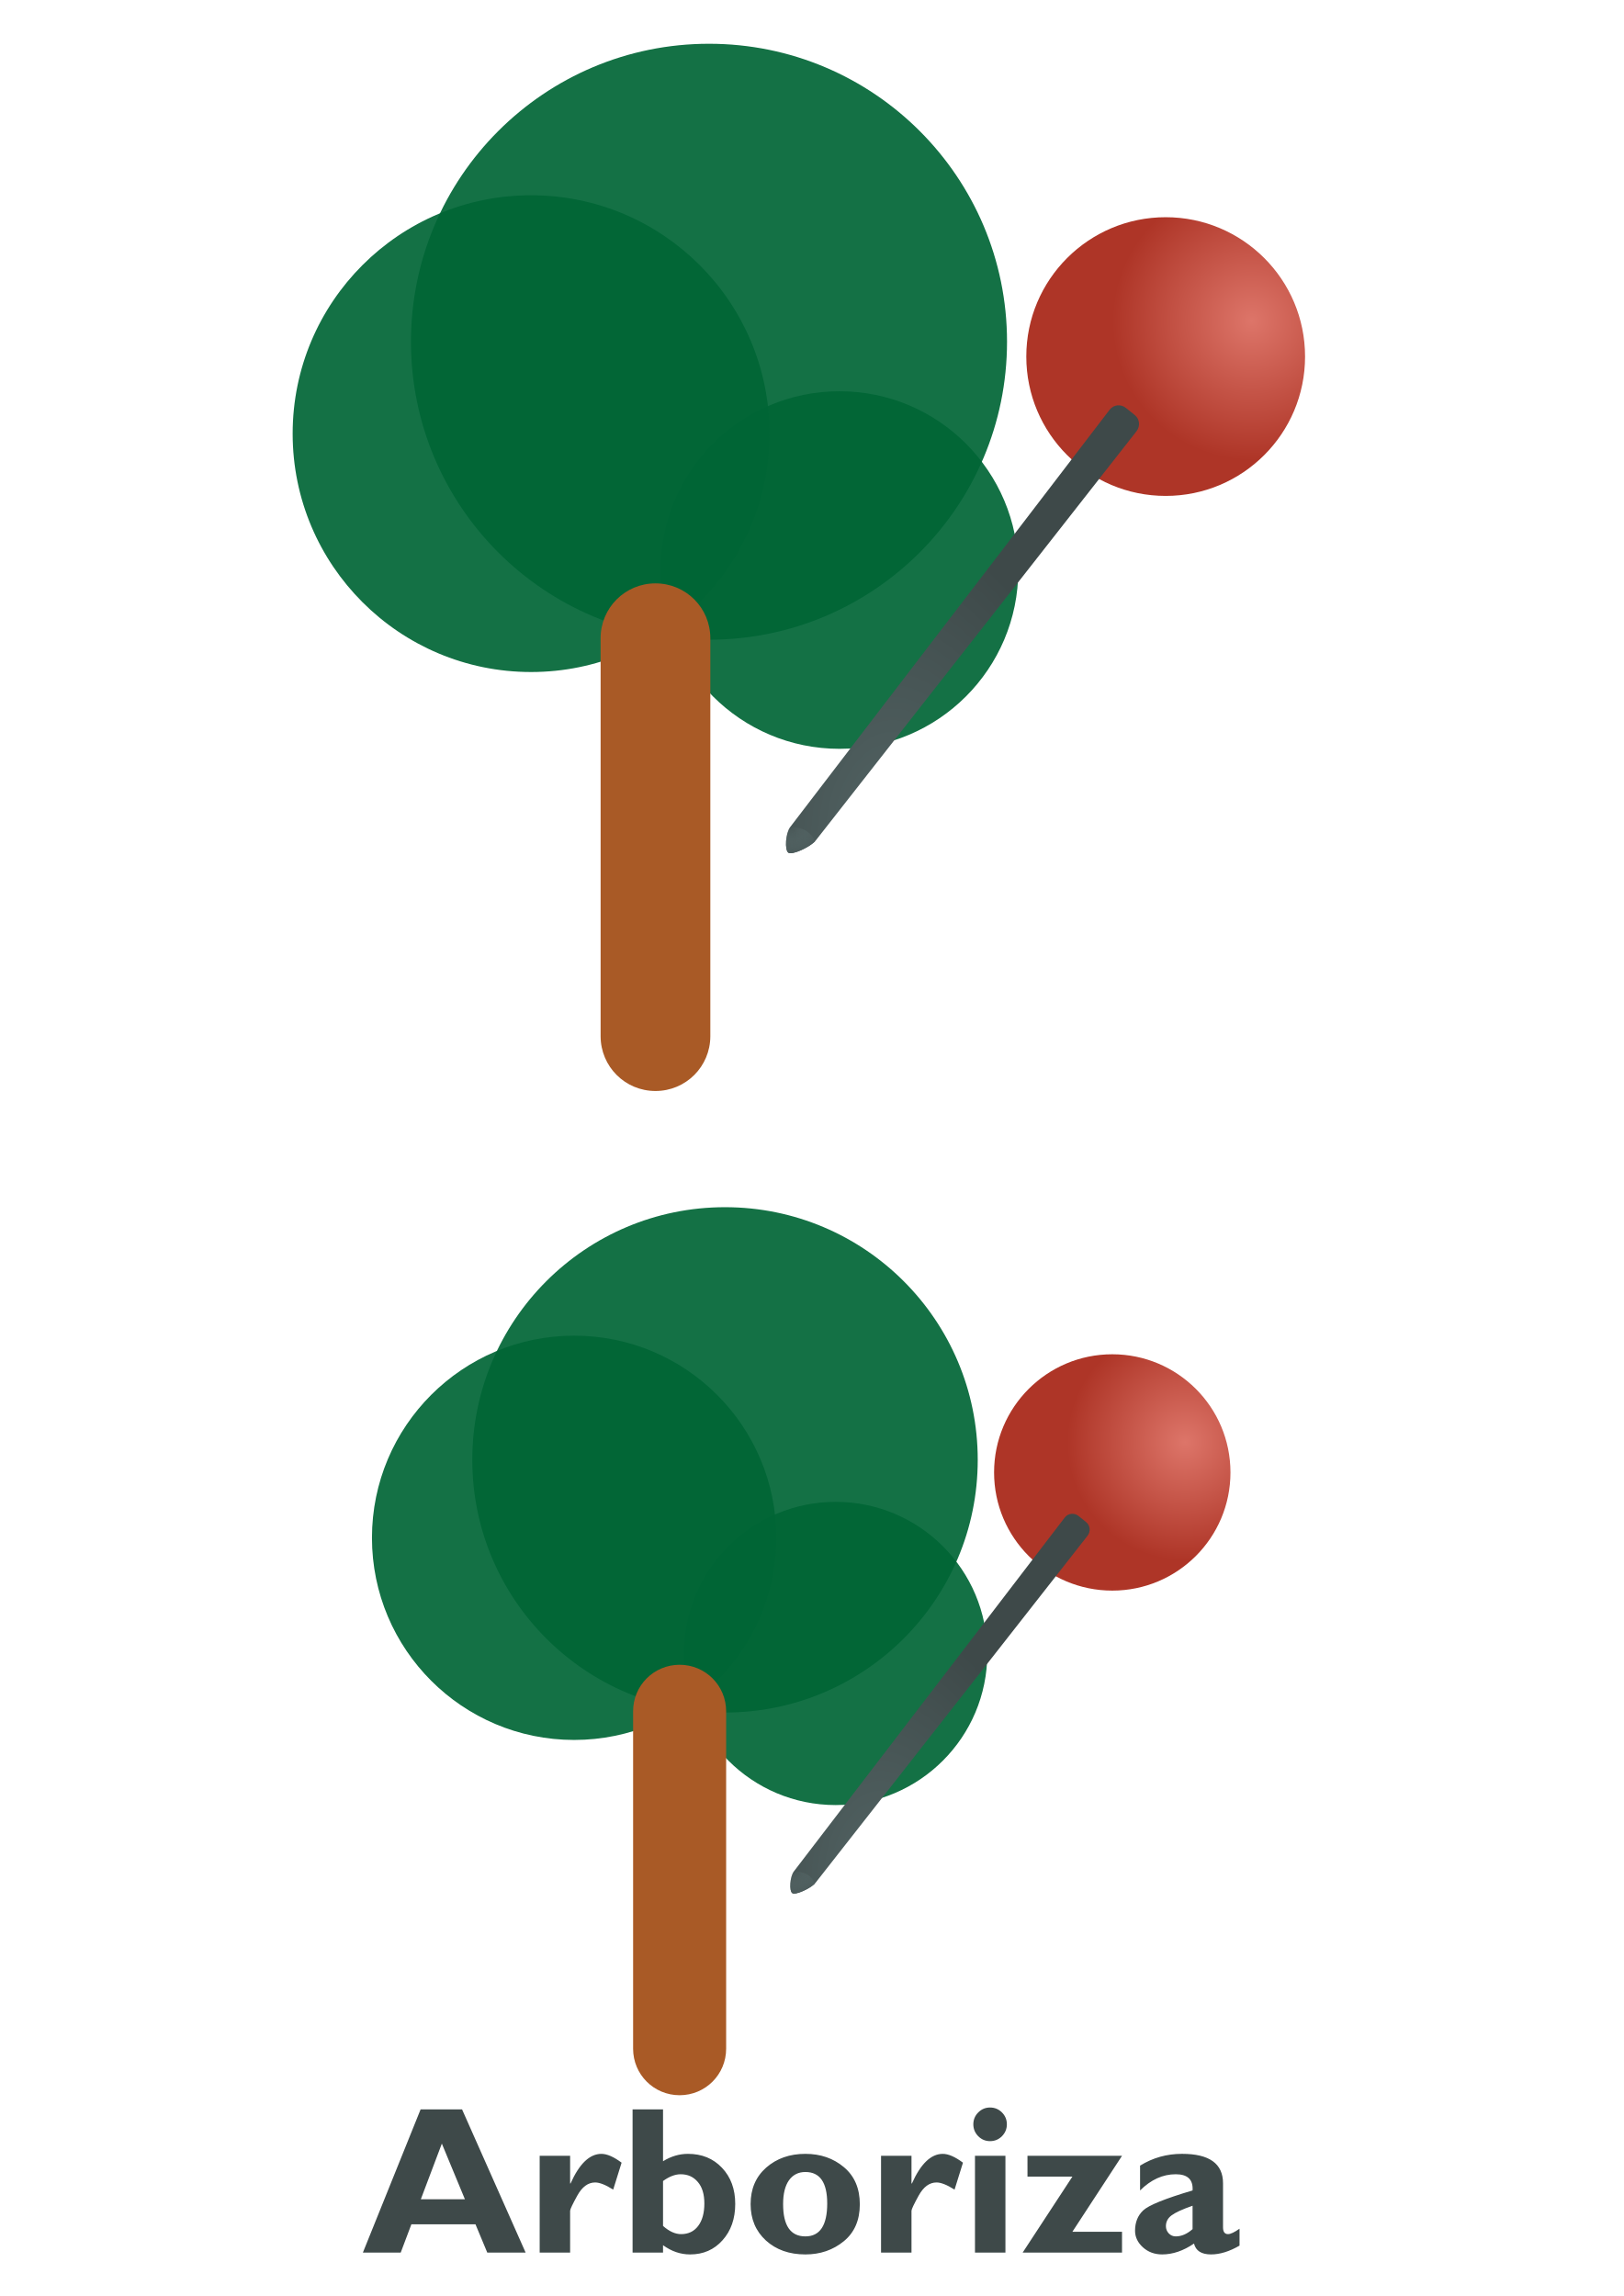
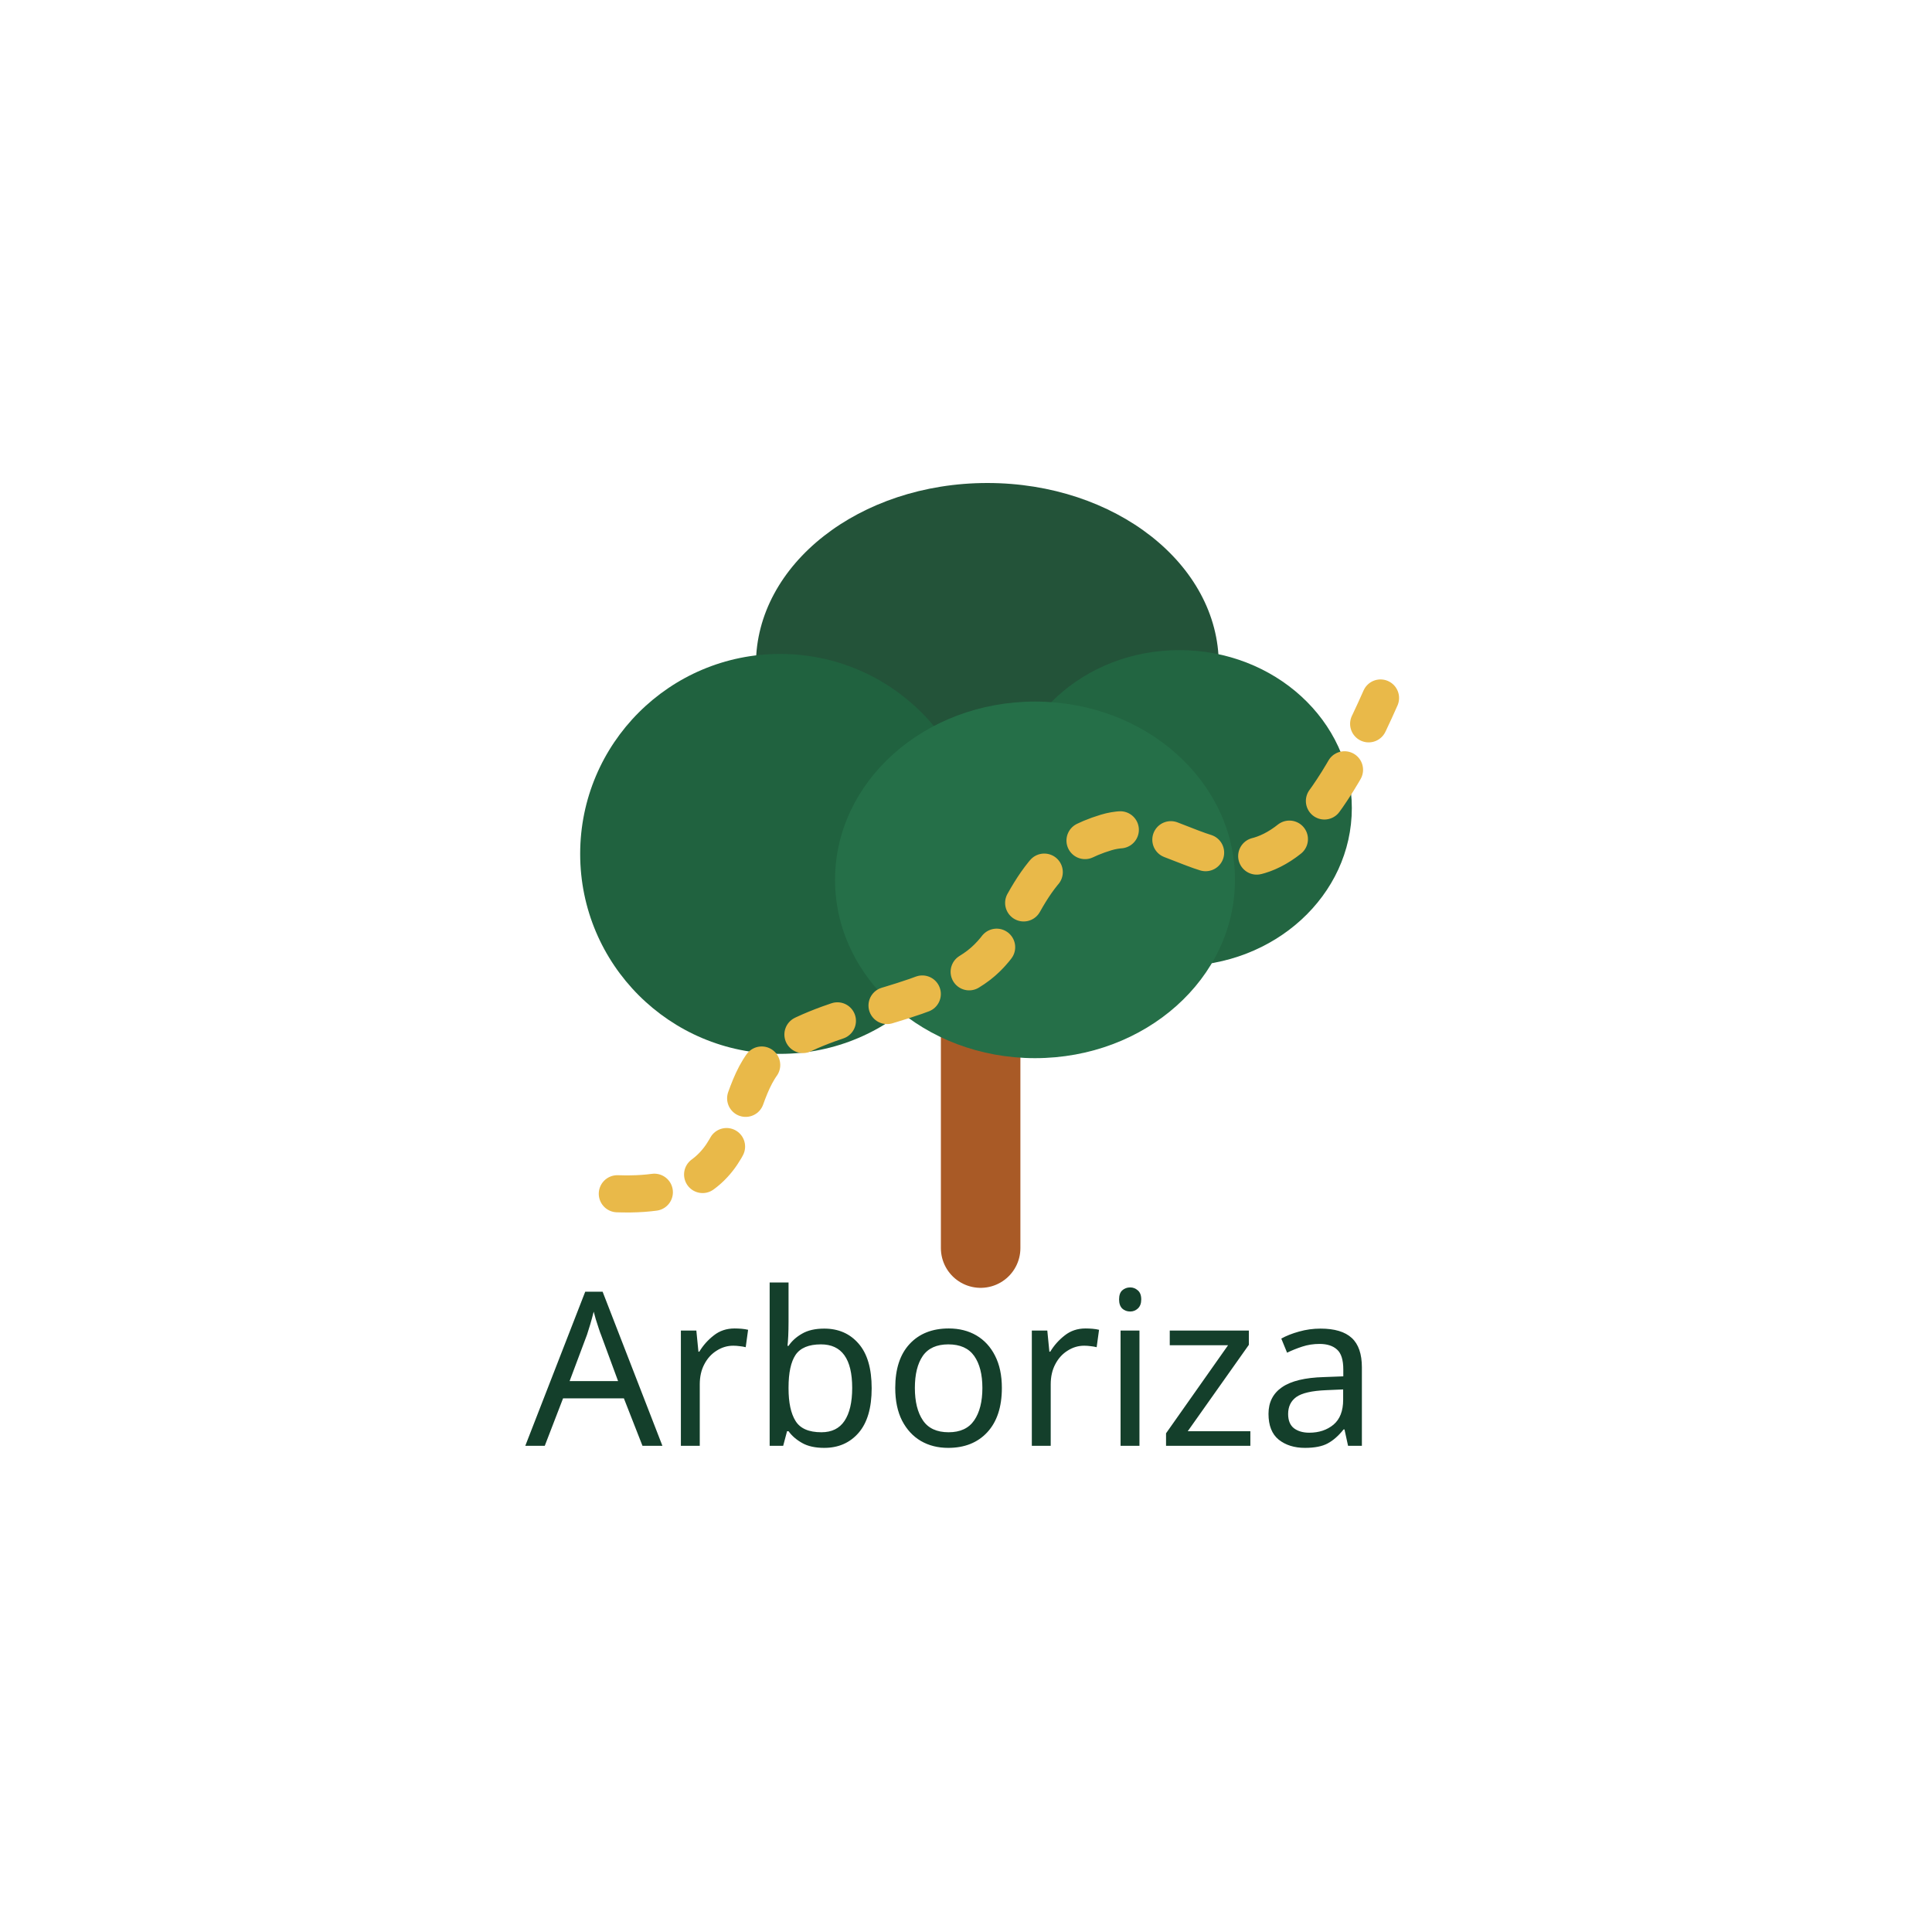
- <svg xmlns="http://www.w3.org/2000/svg" xmlns:xlink="http://www.w3.org/1999/xlink" width="793.701" height="1122.52" viewBox="0 0 210 297" version="1.1" id="svg1">
+ <svg xmlns="http://www.w3.org/2000/svg" xmlns:xlink="http://www.w3.org/1999/xlink" width="1024" height="1024" viewBox="0 0 270.933 270.933" version="1.1" id="svg1">
  <defs id="defs1">
    <linearGradient id="linearGradient39">
      <stop style="stop-color:#dd7569;stop-opacity:1;" offset="0" id="stop38" />
      <stop style="stop-color:#ae3527;stop-opacity:1;" offset="1" id="stop39" />
    </linearGradient>
    <linearGradient id="linearGradient37">
      <stop style="stop-color:#dd7569;stop-opacity:1;" offset="0" id="stop36" />
      <stop style="stop-color:#ae3527;stop-opacity:1;" offset="1" id="stop37" />
    </linearGradient>
    <linearGradient id="linearGradient7">
      <stop style="stop-color:#617575;stop-opacity:0.019;" offset="0" id="stop8" />
      <stop style="stop-color:#4b5a5a;stop-opacity:1;" offset="1" id="stop7" />
    </linearGradient>
    <linearGradient id="linearGradient4">
      <stop style="stop-color:#526363;stop-opacity:1;" offset="0" id="stop6" />
      <stop style="stop-color:#3e4949;stop-opacity:1;" offset="1" id="stop5" />
    </linearGradient>
-     <linearGradient id="linearGradient3">
-       <stop style="stop-color:#dd7569;stop-opacity:1;" offset="0" id="stop4" />
-       <stop style="stop-color:#ae3527;stop-opacity:1;" offset="1" id="stop3" />
-     </linearGradient>
-     <radialGradient xlink:href="#linearGradient3" id="radialGradient4" cx="124.948" cy="56.79" fx="124.948" fy="56.79" r="12.416" gradientUnits="userSpaceOnUse" gradientTransform="translate(-1.717069,4.887042)" />
-     <radialGradient xlink:href="#linearGradient4" id="radialGradient6" cx="92.593" cy="98.711" fx="92.593" fy="98.711" r="16.999" gradientTransform="matrix(0.9982577,0.05900424,-0.09340155,1.580205,7.66401,-54.3686)" gradientUnits="userSpaceOnUse" />
-     <radialGradient xlink:href="#linearGradient7" id="radialGradient8" cx="83.699" cy="102.469" fx="83.699" fy="102.469" r="1.292" gradientTransform="matrix(2.022643,0.5419656,-0.4458696,1.664008,-41.51021,-109.0426)" gradientUnits="userSpaceOnUse" />
    <radialGradient xlink:href="#linearGradient39" id="radialGradient25" gradientUnits="userSpaceOnUse" gradientTransform="translate(-1.717069,4.887042)" cx="124.948" cy="56.79" fx="124.948" fy="56.79" r="12.416" />
    <radialGradient xlink:href="#linearGradient4" id="radialGradient26" gradientUnits="userSpaceOnUse" gradientTransform="matrix(0.9982577,0.05900424,-0.09340155,1.580205,7.66401,-54.3686)" cx="92.593" cy="98.711" fx="92.593" fy="98.711" r="16.999" />
    <radialGradient xlink:href="#linearGradient7" id="radialGradient27" gradientUnits="userSpaceOnUse" gradientTransform="matrix(2.022643,0.5419656,-0.4458696,1.664008,-41.51021,-109.0426)" cx="83.699" cy="102.469" fx="83.699" fy="102.469" r="1.292" />
    <radialGradient xlink:href="#linearGradient37" id="radialGradient34" gradientUnits="userSpaceOnUse" gradientTransform="translate(-1.717069,4.887042)" cx="124.948" cy="56.79" fx="124.948" fy="56.79" r="12.416" />
    <radialGradient xlink:href="#linearGradient4" id="radialGradient35" gradientUnits="userSpaceOnUse" gradientTransform="matrix(0.9982577,0.05900424,-0.09340155,1.580205,7.66401,-54.3686)" cx="92.593" cy="98.711" fx="92.593" fy="98.711" r="16.999" />
    <radialGradient xlink:href="#linearGradient7" id="radialGradient36" gradientUnits="userSpaceOnUse" gradientTransform="matrix(2.022643,0.5419656,-0.4458696,1.664008,-41.51021,-109.0426)" cx="83.699" cy="102.469" fx="83.699" fy="102.469" r="1.292" />
    <radialGradient xlink:href="#linearGradient37" id="radialGradient53" gradientUnits="userSpaceOnUse" gradientTransform="translate(-1.717069,4.887042)" cx="124.948" cy="56.79" fx="124.948" fy="56.79" r="12.416" />
    <radialGradient xlink:href="#linearGradient4" id="radialGradient54" gradientUnits="userSpaceOnUse" gradientTransform="matrix(0.9982577,0.05900424,-0.09340155,1.580205,7.66401,-54.3686)" cx="92.593" cy="98.711" fx="92.593" fy="98.711" r="16.999" />
    <radialGradient xlink:href="#linearGradient7" id="radialGradient55" gradientUnits="userSpaceOnUse" gradientTransform="matrix(2.022643,0.5419656,-0.4458696,1.664008,-41.51021,-109.0426)" cx="83.699" cy="102.469" fx="83.699" fy="102.469" r="1.292" />
    <radialGradient xlink:href="#linearGradient39" id="radialGradient56" gradientUnits="userSpaceOnUse" gradientTransform="translate(-1.717069,4.887042)" cx="124.948" cy="56.79" fx="124.948" fy="56.79" r="12.416" />
    <radialGradient xlink:href="#linearGradient4" id="radialGradient57" gradientUnits="userSpaceOnUse" gradientTransform="matrix(0.9982577,0.05900424,-0.09340155,1.580205,7.66401,-54.3686)" cx="92.593" cy="98.711" fx="92.593" fy="98.711" r="16.999" />
    <radialGradient xlink:href="#linearGradient7" id="radialGradient58" gradientUnits="userSpaceOnUse" gradientTransform="matrix(2.022643,0.5419656,-0.4458696,1.664008,-41.51021,-109.0426)" cx="83.699" cy="102.469" fx="83.699" fy="102.469" r="1.292" />
  </defs>
  <g id="layer1">
-     <g id="g9" transform="matrix(1.231155,0,0,1.231155,212.835,-2.731751)">
-       <g id="g8">
-         <g id="g3" style="fill:#006536;fill-opacity:0.918">
-           <path id="circle1" style="stroke-width:2.114" d="M 101.439,63.532 A 26.549,26.549 0 0 1 74.891,90.08 26.549,26.549 0 0 1 48.342,63.532 26.549,26.549 0 0 1 74.891,36.983 26.549,26.549 0 0 1 101.439,63.532 Z" />
-           <path id="circle2" style="stroke-width:1.268" d="M 102.443,83.872 A 15.929,15.929 0 0 1 86.514,99.801 15.929,15.929 0 0 1 70.585,83.872 15.929,15.929 0 0 1 86.514,67.943 15.929,15.929 0 0 1 102.443,83.872 Z" />
-           <path id="circle3" style="stroke-width:1.691" d="M 80.28,71.721 A 21.239,21.239 0 0 1 59.041,92.959 21.239,21.239 0 0 1 37.802,71.721 21.239,21.239 0 0 1 59.041,50.482 21.239,21.239 0 0 1 80.28,71.721 Z" />
-         </g>
-         <path id="rect3" style="fill:#a95a26;stroke-width:2.146" d="m 70.122,85.061 c 2.707,0 4.887,2.18 4.887,4.887 v 35.453 c 0,2.707 -2.18,4.887 -4.887,4.887 -2.707,0 -4.887,-2.18 -4.887,-4.887 V 89.948 c 0,-2.707 2.18,-4.887 4.887,-4.887 z" />
-         <path id="path3" style="fill:url(#radialGradient4);stroke-width:1.546" d="M 127.988,64.852 A 12.416,12.416 0 0 1 115.572,77.268 12.416,12.416 0 0 1 103.156,64.852 12.416,12.416 0 0 1 115.572,52.437 12.416,12.416 0 0 1 127.988,64.852 Z" />
-         <path id="rect4" style="fill:url(#radialGradient6);fill-opacity:1;stroke-width:0.855" d="m 81.957,109.055 c -0.342,-0.245 -0.249,-1.757 0.167,-2.287 0.416,-0.53 28.461,-37.186 28.461,-37.186 0.346,-0.45 0.998,-0.512 1.44,-0.157 l 0.794,0.638 c 0.442,0.355 0.503,0.99 0.157,1.44 0,0 -28.125,35.876 -28.566,36.451 -0.441,0.575 -2.111,1.346 -2.453,1.101 z" />
-         <path id="path6" style="fill:url(#radialGradient8);stroke-width:1.546" d="m 82.098,106.803 c -0.394,0.558 -0.476,2.012 -0.141,2.252 0.324,0.232 1.844,-0.449 2.376,-1.011 -0.413,-0.907 -1.142,-1.294 -2.234,-1.241 z" />
-       </g>
-       <path d="m 47.265,131.772 6.679,15.049 h -4.029 l -1.239,-2.973 h -6.733 l -1.12,2.973 h -3.975 l 6.065,-15.049 z m 0.302,9.447 -2.424,-5.849 -2.208,5.849 z m 11.052,-4.567 v 2.909 h 0.043 q 1.39,-3.113 3.242,-3.113 0.883,0 2.122,0.926 l -0.883,2.833 q -1.185,-0.754 -1.896,-0.754 -1.11,0 -1.874,1.379 -0.754,1.368 -0.754,1.594 v 4.395 H 55.42 v -10.169 z m 9.76,-4.88 v 5.451 q 1.26,-0.776 2.618,-0.776 2.198,0 3.576,1.465 1.39,1.465 1.39,3.792 0,2.338 -1.336,3.824 -1.325,1.487 -3.404,1.487 -1.508,0 -2.844,-0.97 v 0.776 h -3.199 v -15.049 z m 0,7.53 v 4.718 q 0.97,0.862 1.896,0.862 1.142,0 1.788,-0.851 0.657,-0.862 0.657,-2.37 0,-1.465 -0.689,-2.262 -0.679,-0.808 -1.799,-0.808 -0.873,0 -1.853,0.711 z m 14.952,-2.855 q 2.391,0 4.05,1.4 1.67,1.4 1.67,3.9 0,2.51 -1.691,3.889 -1.691,1.379 -4.029,1.379 -2.532,0 -4.147,-1.465 -1.605,-1.476 -1.605,-3.824 0,-2.391 1.637,-3.835 1.648,-1.444 4.115,-1.444 z m 0,8.672 q 2.295,0 2.295,-3.458 0,-3.307 -2.295,-3.307 -1.099,0 -1.724,0.873 -0.614,0.873 -0.614,2.499 0,3.393 2.338,3.393 z m 11.149,-8.467 v 2.909 h 0.043 q 1.39,-3.113 3.242,-3.113 0.883,0 2.122,0.926 l -0.883,2.833 q -1.185,-0.754 -1.896,-0.754 -1.11,0 -1.874,1.379 -0.754,1.368 -0.754,1.594 v 4.395 H 91.281 v -10.169 z m 6.496,-3.307 q 0,-0.733 0.517,-1.25 0.517,-0.517 1.239,-0.517 0.733,0 1.25,0.517 0.517,0.517 0.517,1.25 0,0.722 -0.517,1.25 -0.517,0.517 -1.25,0.517 -0.722,0 -1.239,-0.517 -0.517,-0.528 -0.517,-1.25 z m 3.372,3.307 v 10.169 h -3.199 v -10.169 z m 2.316,0 h 9.932 l -5.214,7.982 h 5.214 v 2.187 h -10.438 l 5.225,-7.982 h -4.718 z m 22.277,7.659 v 1.777 q -1.594,0.926 -2.995,0.926 -1.508,0 -1.788,-1.142 -1.67,1.142 -3.35,1.142 -1.185,0 -2.014,-0.743 -0.829,-0.754 -0.829,-1.745 0,-1.325 0.851,-2.133 0.862,-0.819 5.192,-2.101 0.108,-1.702 -1.767,-1.702 -2.036,0 -3.749,1.702 v -2.607 q 2.004,-1.239 4.406,-1.239 4.309,0 4.309,3.092 v 4.632 q 0,0.711 0.528,0.711 0.399,0 1.207,-0.571 z m -4.934,0.043 v -2.456 q -1.605,0.56 -2.208,1.013 -0.592,0.442 -0.592,1.131 0,0.442 0.302,0.765 0.302,0.312 0.733,0.312 0.905,0 1.767,-0.765 z" id="text8" style="font-weight:bold;font-size:22.062px;font-family:'Gill Sans MT';-inkscape-font-specification:'Gill Sans MT, Bold';fill:#3e4949;stroke-width:2.417" aria-label="Arboriza  " />
+     <rect width="541.787" height="322.807" fill="#f7f9f3" id="rect1" x="320.138" y="143.345" style="display:inline;stroke-width:0.45" />
+     <g id="g3" style="fill:#006536;fill-opacity:0.918" transform="matrix(1.231155,0,0,1.231155,298.6625,-103.8174)">
+       <path id="circle1" style="stroke-width:2.114" d="M 101.439,63.532 A 26.549,26.549 0 0 1 74.891,90.08 26.549,26.549 0 0 1 48.342,63.532 26.549,26.549 0 0 1 74.891,36.983 26.549,26.549 0 0 1 101.439,63.532 Z" />
+       <path id="circle2" style="stroke-width:1.268" d="M 102.443,83.872 A 15.929,15.929 0 0 1 86.514,99.801 15.929,15.929 0 0 1 70.585,83.872 15.929,15.929 0 0 1 86.514,67.943 15.929,15.929 0 0 1 102.443,83.872 Z" />
+       <path id="circle3" style="stroke-width:1.691" d="M 80.28,71.721 A 21.239,21.239 0 0 1 59.041,92.959 21.239,21.239 0 0 1 37.802,71.721 21.239,21.239 0 0 1 59.041,50.482 21.239,21.239 0 0 1 80.28,71.721 Z" />
    </g>
-     <rect style="fill:none;fill-opacity:1;stroke:#4d525c;stroke-width:1.836;stroke-opacity:1" id="rect8" width="160.724" height="160.724" x="234.529" y="30.172" ry="19.206" />
-     <g id="g25" transform="matrix(1.231155,0,0,1.231155,1.567601,110.6246)">
+     <path id="rect3" style="fill:#a95a26;stroke-width:2.642" d="m 384.994,0.906 c 3.333,0 6.017,2.683 6.017,6.017 v 43.648 c 0,3.333 -2.683,6.017 -6.017,6.017 -3.333,0 -6.017,-2.683 -6.017,-6.017 V 6.923 c 0,-3.333 2.683,-6.017 6.017,-6.017 z" />
+     <path d="m 341.536,79.522 8.223,18.528 h -4.96 l -1.525,-3.66 h -8.289 l -1.379,3.66 h -4.894 l 7.467,-18.528 z m 0.371,11.631 -2.984,-7.202 -2.719,7.202 z m 13.607,-5.623 v 3.581 h 0.053 q 1.711,-3.833 3.992,-3.833 1.088,0 2.613,1.141 l -1.088,3.488 q -1.459,-0.928 -2.334,-0.928 -1.366,0 -2.308,1.698 -0.928,1.684 -0.928,1.963 v 5.411 h -3.939 v -12.52 z m 12.016,-6.008 v 6.711 q 1.552,-0.955 3.223,-0.955 2.706,0 4.403,1.804 1.711,1.804 1.711,4.668 0,2.878 -1.645,4.708 -1.631,1.83 -4.191,1.83 -1.857,0 -3.501,-1.194 v 0.955 h -3.939 V 79.522 Z m 0,9.271 v 5.809 q 1.194,1.061 2.334,1.061 1.406,0 2.202,-1.048 0.809,-1.061 0.809,-2.918 0,-1.804 -0.849,-2.785 -0.836,-0.995 -2.215,-0.995 -1.074,0 -2.281,0.875 z m 18.408,-3.515 q 2.944,0 4.987,1.724 2.056,1.724 2.056,4.801 0,3.09 -2.082,4.788 -2.082,1.698 -4.96,1.698 -3.117,0 -5.106,-1.804 -1.976,-1.817 -1.976,-4.708 0,-2.944 2.016,-4.721 2.029,-1.777 5.066,-1.777 z m 0,10.676 q 2.825,0 2.825,-4.257 0,-4.072 -2.825,-4.072 -1.353,0 -2.122,1.074 -0.756,1.074 -0.756,3.077 0,4.178 2.878,4.178 z m 13.727,-10.424 v 3.581 h 0.053 q 1.711,-3.833 3.992,-3.833 1.088,0 2.613,1.141 l -1.088,3.488 q -1.459,-0.928 -2.334,-0.928 -1.366,0 -2.308,1.698 -0.928,1.684 -0.928,1.963 v 5.411 h -3.939 v -12.52 z m 7.997,-4.072 q 0,-0.902 0.637,-1.538 0.637,-0.637 1.525,-0.637 0.902,0 1.538,0.637 0.637,0.637 0.637,1.538 0,0.889 -0.637,1.538 -0.637,0.637 -1.538,0.637 -0.889,0 -1.525,-0.637 -0.637,-0.65 -0.637,-1.538 z m 4.151,4.072 v 12.52 h -3.939 v -12.52 z m 2.851,0 h 12.228 l -6.419,9.828 h 6.419 v 2.692 h -12.851 l 6.432,-9.828 h -5.809 z m 27.427,9.43 v 2.188 q -1.963,1.141 -3.687,1.141 -1.857,0 -2.202,-1.406 -2.056,1.406 -4.125,1.406 -1.459,0 -2.48,-0.915 -1.021,-0.928 -1.021,-2.149 0,-1.631 1.048,-2.626 1.061,-1.008 6.393,-2.586 0.133,-2.095 -2.175,-2.095 -2.507,0 -4.615,2.095 v -3.21 q 2.467,-1.525 5.424,-1.525 5.305,0 5.305,3.806 v 5.703 q 0,0.875 0.65,0.875 0.491,0 1.485,-0.703 z m -6.074,0.053 v -3.024 q -1.976,0.69 -2.719,1.247 -0.729,0.544 -0.729,1.393 0,0.544 0.371,0.942 0.371,0.385 0.902,0.385 1.114,0 2.175,-0.942 z" id="text8" style="font-weight:bold;font-size:22.062px;font-family:'Gill Sans MT';-inkscape-font-specification:'Gill Sans MT, Bold';fill:#3e4949;stroke-width:2.976" aria-label="Arboriza  " />
+     <g id="g25" transform="matrix(1.231155,0,0,1.231155,-199.1974,425.5086)">
      <g id="g24">
        <g id="g20" style="fill:#006536;fill-opacity:0.918">
          <path id="path18" style="stroke-width:2.114" d="M 101.439,63.532 A 26.549,26.549 0 0 1 74.891,90.08 26.549,26.549 0 0 1 48.342,63.532 26.549,26.549 0 0 1 74.891,36.983 26.549,26.549 0 0 1 101.439,63.532 Z" />
          <path id="path19" style="stroke-width:1.268" d="M 102.443,83.872 A 15.929,15.929 0 0 1 86.514,99.801 15.929,15.929 0 0 1 70.585,83.872 15.929,15.929 0 0 1 86.514,67.943 15.929,15.929 0 0 1 102.443,83.872 Z" />
          <path id="path20" style="stroke-width:1.691" d="M 80.28,71.721 A 21.239,21.239 0 0 1 59.041,92.959 21.239,21.239 0 0 1 37.802,71.721 21.239,21.239 0 0 1 59.041,50.482 21.239,21.239 0 0 1 80.28,71.721 Z" />
        </g>
        <path id="path21" style="fill:#a95a26;stroke-width:2.146" d="m 70.122,85.061 c 2.707,0 4.887,2.18 4.887,4.887 v 35.453 c 0,2.707 -2.18,4.887 -4.887,4.887 -2.707,0 -4.887,-2.18 -4.887,-4.887 V 89.948 c 0,-2.707 2.18,-4.887 4.887,-4.887 z" />
        <path id="path22" style="fill:url(#radialGradient25);stroke-width:1.546" d="M 127.988,64.852 A 12.416,12.416 0 0 1 115.572,77.268 12.416,12.416 0 0 1 103.156,64.852 12.416,12.416 0 0 1 115.572,52.437 12.416,12.416 0 0 1 127.988,64.852 Z" />
        <path id="path23" style="fill:url(#radialGradient26);fill-opacity:1;stroke-width:0.855" d="m 81.957,109.055 c -0.342,-0.245 -0.249,-1.757 0.167,-2.287 0.416,-0.53 28.461,-37.186 28.461,-37.186 0.346,-0.45 0.998,-0.512 1.44,-0.157 l 0.794,0.638 c 0.442,0.355 0.503,0.99 0.157,1.44 0,0 -28.125,35.876 -28.566,36.451 -0.441,0.575 -2.111,1.346 -2.453,1.101 z" />
        <path id="path24" style="fill:url(#radialGradient27);stroke-width:1.546" d="m 82.098,106.803 c -0.394,0.558 -0.476,2.012 -0.141,2.252 0.324,0.232 1.844,-0.449 2.376,-1.011 -0.413,-0.907 -1.142,-1.294 -2.234,-1.241 z" />
      </g>
      <path d="m 47.265,131.772 6.679,15.049 h -4.029 l -1.239,-2.973 h -6.733 l -1.12,2.973 h -3.975 l 6.065,-15.049 z m 0.302,9.447 -2.424,-5.849 -2.208,5.849 z m 11.052,-4.567 v 2.909 h 0.043 q 1.39,-3.113 3.242,-3.113 0.883,0 2.122,0.926 l -0.883,2.833 q -1.185,-0.754 -1.896,-0.754 -1.11,0 -1.874,1.379 -0.754,1.368 -0.754,1.594 v 4.395 H 55.42 v -10.169 z m 9.76,-4.88 v 5.451 q 1.26,-0.776 2.618,-0.776 2.198,0 3.576,1.465 1.39,1.465 1.39,3.792 0,2.338 -1.336,3.824 -1.325,1.487 -3.404,1.487 -1.508,0 -2.844,-0.97 v 0.776 h -3.199 v -15.049 z m 0,7.53 v 4.718 q 0.97,0.862 1.896,0.862 1.142,0 1.788,-0.851 0.657,-0.862 0.657,-2.37 0,-1.465 -0.689,-2.262 -0.679,-0.808 -1.799,-0.808 -0.873,0 -1.853,0.711 z m 14.952,-2.855 q 2.391,0 4.05,1.4 1.67,1.4 1.67,3.9 0,2.51 -1.691,3.889 -1.691,1.379 -4.029,1.379 -2.532,0 -4.147,-1.465 -1.605,-1.476 -1.605,-3.824 0,-2.391 1.637,-3.835 1.648,-1.444 4.115,-1.444 z m 0,8.672 q 2.295,0 2.295,-3.458 0,-3.307 -2.295,-3.307 -1.099,0 -1.724,0.873 -0.614,0.873 -0.614,2.499 0,3.393 2.338,3.393 z m 11.149,-8.467 v 2.909 h 0.043 q 1.39,-3.113 3.242,-3.113 0.883,0 2.122,0.926 l -0.883,2.833 q -1.185,-0.754 -1.896,-0.754 -1.11,0 -1.874,1.379 -0.754,1.368 -0.754,1.594 v 4.395 H 91.281 v -10.169 z m 6.496,-3.307 q 0,-0.733 0.517,-1.25 0.517,-0.517 1.239,-0.517 0.733,0 1.25,0.517 0.517,0.517 0.517,1.25 0,0.722 -0.517,1.25 -0.517,0.517 -1.25,0.517 -0.722,0 -1.239,-0.517 -0.517,-0.528 -0.517,-1.25 z m 3.372,3.307 v 10.169 h -3.199 v -10.169 z m 2.316,0 h 9.932 l -5.214,7.982 h 5.214 v 2.187 h -10.438 l 5.225,-7.982 h -4.718 z m 22.277,7.659 v 1.777 q -1.594,0.926 -2.995,0.926 -1.508,0 -1.788,-1.142 -1.67,1.142 -3.35,1.142 -1.185,0 -2.014,-0.743 -0.829,-0.754 -0.829,-1.745 0,-1.325 0.851,-2.133 0.862,-0.819 5.192,-2.101 0.108,-1.702 -1.767,-1.702 -2.036,0 -3.749,1.702 v -2.607 q 2.004,-1.239 4.406,-1.239 4.309,0 4.309,3.092 v 4.632 q 0,0.711 0.528,0.711 0.399,0 1.207,-0.571 z m -4.934,0.043 v -2.456 q -1.605,0.56 -2.208,1.013 -0.592,0.442 -0.592,1.131 0,0.442 0.302,0.765 0.302,0.312 0.733,0.312 0.905,0 1.767,-0.765 z" id="path25" style="font-weight:bold;font-size:22.062px;font-family:'Gill Sans MT';-inkscape-font-specification:'Gill Sans MT, Bold';fill:#3e4949;stroke-width:2.417" aria-label="Arboriza  " />
    </g>
-     <g id="g33" transform="matrix(1.451868,0,0,1.451868,-17.03319,-48.03403)">
+     <g id="g33" transform="matrix(1.451868,0,0,1.451868,-217.7981,266.85)">
      <g id="g29" style="fill:#006536;fill-opacity:0.918">
        <path id="path27" style="stroke-width:2.114" d="M 101.439,63.532 A 26.549,26.549 0 0 1 74.891,90.08 26.549,26.549 0 0 1 48.342,63.532 26.549,26.549 0 0 1 74.891,36.983 26.549,26.549 0 0 1 101.439,63.532 Z" />
        <path id="path28" style="stroke-width:1.268" d="M 102.443,83.872 A 15.929,15.929 0 0 1 86.514,99.801 15.929,15.929 0 0 1 70.585,83.872 15.929,15.929 0 0 1 86.514,67.943 15.929,15.929 0 0 1 102.443,83.872 Z" />
        <path id="path29" style="stroke-width:1.691" d="M 80.28,71.721 A 21.239,21.239 0 0 1 59.041,92.959 21.239,21.239 0 0 1 37.802,71.721 21.239,21.239 0 0 1 59.041,50.482 21.239,21.239 0 0 1 80.28,71.721 Z" />
      </g>
      <path id="path30" style="fill:#a95a26;stroke-width:2.146" d="m 70.122,85.061 c 2.707,0 4.887,2.18 4.887,4.887 v 35.453 c 0,2.707 -2.18,4.887 -4.887,4.887 -2.707,0 -4.887,-2.18 -4.887,-4.887 V 89.948 c 0,-2.707 2.18,-4.887 4.887,-4.887 z" />
      <path id="path31" style="fill:url(#radialGradient34);stroke-width:1.546" d="M 127.988,64.852 A 12.416,12.416 0 0 1 115.572,77.268 12.416,12.416 0 0 1 103.156,64.852 12.416,12.416 0 0 1 115.572,52.437 12.416,12.416 0 0 1 127.988,64.852 Z" />
      <path id="path32" style="fill:url(#radialGradient35);fill-opacity:1;stroke-width:0.855" d="m 81.957,109.055 c -0.342,-0.245 -0.249,-1.757 0.167,-2.287 0.416,-0.53 28.461,-37.186 28.461,-37.186 0.346,-0.45 0.998,-0.512 1.44,-0.157 l 0.794,0.638 c 0.442,0.355 0.503,0.99 0.157,1.44 0,0 -28.125,35.876 -28.566,36.451 -0.441,0.575 -2.111,1.346 -2.453,1.101 z" />
      <path id="path33" style="fill:url(#radialGradient36);stroke-width:1.546" d="m 82.098,106.803 c -0.394,0.558 -0.476,2.012 -0.141,2.252 0.324,0.232 1.844,-0.449 2.376,-1.011 -0.413,-0.907 -1.142,-1.294 -2.234,-1.241 z" />
    </g>
    <path d="m 43.886,-49.707 8.223,18.528 h -4.96 l -1.525,-3.66 h -8.289 l -1.379,3.66 h -4.894 l 7.467,-18.528 z m 0.371,11.631 -2.984,-7.202 -2.719,7.202 z m 13.607,-5.623 v 3.581 h 0.053 q 1.711,-3.833 3.992,-3.833 1.088,0 2.613,1.141 l -1.088,3.488 q -1.459,-0.928 -2.334,-0.928 -1.366,0 -2.308,1.698 -0.928,1.684 -0.928,1.963 v 5.411 h -3.939 v -12.52 z m 12.016,-6.008 v 6.711 q 1.552,-0.955 3.223,-0.955 2.706,0 4.403,1.804 1.711,1.804 1.711,4.668 0,2.878 -1.645,4.708 -1.631,1.83 -4.191,1.83 -1.857,0 -3.501,-1.194 v 0.955 h -3.939 v -18.528 z m 0,9.271 v 5.809 q 1.194,1.061 2.334,1.061 1.406,0 2.202,-1.048 0.809,-1.061 0.809,-2.918 0,-1.804 -0.849,-2.785 -0.836,-0.995 -2.215,-0.995 -1.074,0 -2.281,0.875 z m 18.408,-3.515 q 2.944,0 4.987,1.724 2.056,1.724 2.056,4.801 0,3.09 -2.082,4.788 -2.082,1.698 -4.96,1.698 -3.117,0 -5.106,-1.804 -1.976,-1.817 -1.976,-4.708 0,-2.944 2.016,-4.721 2.029,-1.777 5.066,-1.777 z m 0,10.676 q 2.825,0 2.825,-4.257 0,-4.072 -2.825,-4.072 -1.353,0 -2.122,1.074 -0.756,1.074 -0.756,3.077 0,4.178 2.878,4.178 z m 13.727,-10.424 v 3.581 h 0.053 q 1.711,-3.833 3.992,-3.833 1.088,0 2.613,1.141 l -1.088,3.488 q -1.459,-0.928 -2.334,-0.928 -1.366,0 -2.308,1.698 -0.928,1.684 -0.928,1.963 v 5.411 h -3.939 v -12.52 z m 7.997,-4.072 q 0,-0.902 0.637,-1.538 0.637,-0.637 1.525,-0.637 0.902,0 1.538,0.637 0.637,0.637 0.637,1.538 0,0.889 -0.637,1.538 -0.637,0.637 -1.538,0.637 -0.889,0 -1.525,-0.637 -0.637,-0.65 -0.637,-1.538 z m 4.151,4.072 v 12.52 h -3.939 v -12.52 z m 2.851,0 h 12.228 l -6.419,9.828 h 6.419 v 2.692 h -12.851 l 6.432,-9.828 h -5.809 z m 27.427,9.43 v 2.188 q -1.963,1.141 -3.687,1.141 -1.857,0 -2.202,-1.406 -2.056,1.406 -4.125,1.406 -1.459,0 -2.48,-0.915 -1.021,-0.928 -1.021,-2.149 0,-1.631 1.048,-2.626 1.061,-1.008 6.393,-2.586 0.133,-2.095 -2.175,-2.095 -2.507,0 -4.615,2.095 v -3.21 q 2.467,-1.525 5.424,-1.525 5.305,0 5.305,3.806 v 5.703 q 0,0.875 0.65,0.875 0.491,0 1.485,-0.703 z m -6.074,0.053 v -3.024 q -1.976,0.69 -2.719,1.247 -0.729,0.544 -0.729,1.393 0,0.544 0.371,0.942 0.371,0.385 0.902,0.385 1.114,0 2.175,-0.942 z" id="path34" style="font-weight:bold;font-size:22.062px;font-family:'Gill Sans MT';-inkscape-font-specification:'Gill Sans MT, Bold';fill:#3e4949;stroke-width:2.976" aria-label="Arboriza  " />
    <rect style="fill:#637785;fill-opacity:0.413;stroke:#283247;stroke-width:1.835;stroke-opacity:1" id="rect58" width="133.632" height="133.632" x="-201.965" y="15.835" ry="14.051" />
    <g id="g53" transform="matrix(1.451868,0,0,1.451868,-255.5014,-38.77689)">
      <g id="g49" style="fill:#006536;fill-opacity:0.918">
        <path id="path47" style="stroke-width:2.114" d="M 101.439,63.532 A 26.549,26.549 0 0 1 74.891,90.08 26.549,26.549 0 0 1 48.342,63.532 26.549,26.549 0 0 1 74.891,36.983 26.549,26.549 0 0 1 101.439,63.532 Z" />
        <path id="path48" style="stroke-width:1.268" d="M 102.443,83.872 A 15.929,15.929 0 0 1 86.514,99.801 15.929,15.929 0 0 1 70.585,83.872 15.929,15.929 0 0 1 86.514,67.943 15.929,15.929 0 0 1 102.443,83.872 Z" />
        <path id="path49" style="stroke-width:1.691" d="M 80.28,71.721 A 21.239,21.239 0 0 1 59.041,92.959 21.239,21.239 0 0 1 37.802,71.721 21.239,21.239 0 0 1 59.041,50.482 21.239,21.239 0 0 1 80.28,71.721 Z" />
      </g>
      <path id="path50" style="fill:#a95a26;stroke-width:2.146" d="m 70.122,85.061 c 2.707,0 4.887,2.18 4.887,4.887 v 35.453 c 0,2.707 -2.18,4.887 -4.887,4.887 -2.707,0 -4.887,-2.18 -4.887,-4.887 V 89.948 c 0,-2.707 2.18,-4.887 4.887,-4.887 z" />
      <path id="path51" style="fill:url(#radialGradient53);stroke-width:1.546" d="M 127.988,64.852 A 12.416,12.416 0 0 1 115.572,77.268 12.416,12.416 0 0 1 103.156,64.852 12.416,12.416 0 0 1 115.572,52.437 12.416,12.416 0 0 1 127.988,64.852 Z" />
      <path id="path52" style="fill:url(#radialGradient54);fill-opacity:1;stroke-width:0.855" d="m 81.957,109.055 c -0.342,-0.245 -0.249,-1.757 0.167,-2.287 0.416,-0.53 28.461,-37.186 28.461,-37.186 0.346,-0.45 0.998,-0.512 1.44,-0.157 l 0.794,0.638 c 0.442,0.355 0.503,0.99 0.157,1.44 0,0 -28.125,35.876 -28.566,36.451 -0.441,0.575 -2.111,1.346 -2.453,1.101 z" />
      <path id="path53" style="fill:url(#radialGradient55);stroke-width:1.546" d="m 82.098,106.803 c -0.394,0.558 -0.476,2.012 -0.141,2.252 0.324,0.232 1.844,-0.449 2.376,-1.011 -0.413,-0.907 -1.142,-1.294 -2.234,-1.241 z" />
    </g>
    <rect style="fill:#637785;fill-opacity:0.413;stroke:#283247;stroke-width:1.835;stroke-opacity:1" id="rect61" width="133.632" height="133.632" x="-201.437" y="154.257" ry="14.051" />
    <g id="g46" transform="matrix(1.231155,0,0,1.231155,-236.6771,107.8079)">
      <g id="g45">
        <g id="g41" style="fill:#006536;fill-opacity:0.918">
          <path id="path39" style="stroke-width:2.114" d="M 101.439,63.532 A 26.549,26.549 0 0 1 74.891,90.08 26.549,26.549 0 0 1 48.342,63.532 26.549,26.549 0 0 1 74.891,36.983 26.549,26.549 0 0 1 101.439,63.532 Z" />
          <path id="path40" style="stroke-width:1.268" d="M 102.443,83.872 A 15.929,15.929 0 0 1 86.514,99.801 15.929,15.929 0 0 1 70.585,83.872 15.929,15.929 0 0 1 86.514,67.943 15.929,15.929 0 0 1 102.443,83.872 Z" />
          <path id="path41" style="stroke-width:1.691" d="M 80.28,71.721 A 21.239,21.239 0 0 1 59.041,92.959 21.239,21.239 0 0 1 37.802,71.721 21.239,21.239 0 0 1 59.041,50.482 21.239,21.239 0 0 1 80.28,71.721 Z" />
        </g>
        <path id="path42" style="fill:#a95a26;stroke-width:2.146" d="m 70.122,85.061 c 2.707,0 4.887,2.18 4.887,4.887 v 35.453 c 0,2.707 -2.18,4.887 -4.887,4.887 -2.707,0 -4.887,-2.18 -4.887,-4.887 V 89.948 c 0,-2.707 2.18,-4.887 4.887,-4.887 z" />
        <path id="path43" style="fill:url(#radialGradient56);stroke-width:1.546" d="M 127.988,64.852 A 12.416,12.416 0 0 1 115.572,77.268 12.416,12.416 0 0 1 103.156,64.852 12.416,12.416 0 0 1 115.572,52.437 12.416,12.416 0 0 1 127.988,64.852 Z" />
        <path id="path44" style="fill:url(#radialGradient57);fill-opacity:1;stroke-width:0.855" d="m 81.957,109.055 c -0.342,-0.245 -0.249,-1.757 0.167,-2.287 0.416,-0.53 28.461,-37.186 28.461,-37.186 0.346,-0.45 0.998,-0.512 1.44,-0.157 l 0.794,0.638 c 0.442,0.355 0.503,0.99 0.157,1.44 0,0 -28.125,35.876 -28.566,36.451 -0.441,0.575 -2.111,1.346 -2.453,1.101 z" />
        <path id="path45" style="fill:url(#radialGradient58);stroke-width:1.546" d="m 82.098,106.803 c -0.394,0.558 -0.476,2.012 -0.141,2.252 0.324,0.232 1.844,-0.449 2.376,-1.011 -0.413,-0.907 -1.142,-1.294 -2.234,-1.241 z" />
      </g>
      <path d="m 47.265,131.772 6.679,15.049 h -4.029 l -1.239,-2.973 h -6.733 l -1.12,2.973 h -3.975 l 6.065,-15.049 z m 0.302,9.447 -2.424,-5.849 -2.208,5.849 z m 11.052,-4.567 v 2.909 h 0.043 q 1.39,-3.113 3.242,-3.113 0.883,0 2.122,0.926 l -0.883,2.833 q -1.185,-0.754 -1.896,-0.754 -1.11,0 -1.874,1.379 -0.754,1.368 -0.754,1.594 v 4.395 H 55.42 v -10.169 z m 9.76,-4.88 v 5.451 q 1.26,-0.776 2.618,-0.776 2.198,0 3.576,1.465 1.39,1.465 1.39,3.792 0,2.338 -1.336,3.824 -1.325,1.487 -3.404,1.487 -1.508,0 -2.844,-0.97 v 0.776 h -3.199 v -15.049 z m 0,7.53 v 4.718 q 0.97,0.862 1.896,0.862 1.142,0 1.788,-0.851 0.657,-0.862 0.657,-2.37 0,-1.465 -0.689,-2.262 -0.679,-0.808 -1.799,-0.808 -0.873,0 -1.853,0.711 z m 14.952,-2.855 q 2.391,0 4.05,1.4 1.67,1.4 1.67,3.9 0,2.51 -1.691,3.889 -1.691,1.379 -4.029,1.379 -2.532,0 -4.147,-1.465 -1.605,-1.476 -1.605,-3.824 0,-2.391 1.637,-3.835 1.648,-1.444 4.115,-1.444 z m 0,8.672 q 2.295,0 2.295,-3.458 0,-3.307 -2.295,-3.307 -1.099,0 -1.724,0.873 -0.614,0.873 -0.614,2.499 0,3.393 2.338,3.393 z m 11.149,-8.467 v 2.909 h 0.043 q 1.39,-3.113 3.242,-3.113 0.883,0 2.122,0.926 l -0.883,2.833 q -1.185,-0.754 -1.896,-0.754 -1.11,0 -1.874,1.379 -0.754,1.368 -0.754,1.594 v 4.395 H 91.281 v -10.169 z m 6.496,-3.307 q 0,-0.733 0.517,-1.25 0.517,-0.517 1.239,-0.517 0.733,0 1.25,0.517 0.517,0.517 0.517,1.25 0,0.722 -0.517,1.25 -0.517,0.517 -1.25,0.517 -0.722,0 -1.239,-0.517 -0.517,-0.528 -0.517,-1.25 z m 3.372,3.307 v 10.169 h -3.199 v -10.169 z m 2.316,0 h 9.932 l -5.214,7.982 h 5.214 v 2.187 h -10.438 l 5.225,-7.982 h -4.718 z m 22.277,7.659 v 1.777 q -1.594,0.926 -2.995,0.926 -1.508,0 -1.788,-1.142 -1.67,1.142 -3.35,1.142 -1.185,0 -2.014,-0.743 -0.829,-0.754 -0.829,-1.745 0,-1.325 0.851,-2.133 0.862,-0.819 5.192,-2.101 0.108,-1.702 -1.767,-1.702 -2.036,0 -3.749,1.702 v -2.607 q 2.004,-1.239 4.406,-1.239 4.309,0 4.309,3.092 v 4.632 q 0,0.711 0.528,0.711 0.399,0 1.207,-0.571 z m -4.934,0.043 v -2.456 q -1.605,0.56 -2.208,1.013 -0.592,0.442 -0.592,1.131 0,0.442 0.302,0.765 0.302,0.312 0.733,0.312 0.905,0 1.767,-0.765 z" id="path46" style="font-weight:bold;font-size:22.062px;font-family:'Gill Sans MT';-inkscape-font-specification:'Gill Sans MT, Bold';fill:#3e4949;stroke-width:2.417" aria-label="Arboriza  " />
    </g>
+     <g id="g26" transform="matrix(0.2645833,0,0,0.2645833,-18.53212,279.0304)">
+       <path d="M 1562.788,348.52 V 474.818" fill="none" stroke="#a95a26" stroke-width="31.575" stroke-linecap="round" id="path14" />
+       <g id="g25-8">
+         <ellipse style="fill:#194b30;fill-opacity:0.951;stroke:none;stroke-width:5.987;stroke-linejoin:miter;stroke-dasharray:15.098, 21.137;stroke-dashoffset:0" id="path16" cx="1565.454" cy="243.031" rx="91.897" ry="72.045" />
+         <circle style="fill:#20623f;fill-opacity:1;stroke:none;stroke-width:5.843;stroke-linejoin:miter;stroke-dasharray:14.735, 20.629;stroke-dashoffset:0" id="circle16" cx="1483.163" cy="318.278" r="79.409" />
+         <ellipse style="fill:#226541;fill-opacity:1;stroke:none;stroke-width:4.824;stroke-linejoin:miter;stroke-dasharray:12.165, 17.031;stroke-dashoffset:0" id="circle17" ry="62.723" rx="68.523" cy="300.072" cx="1641.671" />
+         <ellipse style="fill:#256f48;fill-opacity:1;stroke:none;stroke-width:5.518;stroke-linejoin:miter;stroke-dasharray:13.914, 19.479;stroke-dashoffset:0" id="circle18" cx="1584.378" cy="328.589" rx="79.409" ry="70.806" />
+       </g>
+     </g>
+     <path d="m 356.781,398.951 c 15.594,0.557 10.675,-11.413 17.23,-15.501 6.171,-3.848 14.203,-4.09 20.24,-8.144 5.523,-3.709 4.689,-11.558 13.902,-14.318 9.153,-2.743 16.121,14.643 28.818,-14.129" fill="none" stroke="#e9b949" stroke-width="3.899" stroke-linecap="round" stroke-dasharray="8, 10" id="path15" style="stroke-linejoin:miter;stroke-dasharray:3.899, 5.458;stroke-dashoffset:0" />
+     <text x="453.648" y="374.682" font-size="53px" font-weight="700" fill="#143f2b" id="text25" style="font-style:normal;font-variant:normal;font-weight:normal;font-stretch:normal;font-size:22.578px;font-family:Manrope, sans-serif;-inkscape-font-specification:'Manrope, sans-serif, @wght=800';font-variant-ligatures:normal;font-variant-caps:normal;font-variant-numeric:normal;font-variant-east-asian:normal;font-variation-settings:'wght' 800;fill:#143f2b;stroke-width:0.532">Arboriza</text>
+     <path style="fill:none;fill-opacity:1;stroke:#2c8556;stroke-width:1.026;stroke-linecap:round;stroke-linejoin:round;stroke-miterlimit:4;stroke-dasharray:none;stroke-dashoffset:0;stroke-opacity:1;paint-order:normal" d="M 444.028,403.098 V 330.009" id="path27-8" />
+     <g id="g34" transform="matrix(0.2645833,0,0,0.2645833,-27.49816,283.5135)">
+       <g id="g31" transform="translate(977.2719,-29.45834)">
+         <path d="M 1562.788,348.52 V 474.818" fill="none" stroke="#a95a26" stroke-width="31.575" stroke-linecap="round" id="path28-2" />
+         <g id="g30">
+           <ellipse style="fill:#194b30;fill-opacity:0.951;stroke:none;stroke-width:5.987;stroke-linejoin:miter;stroke-dasharray:15.098, 21.137;stroke-dashoffset:0" id="ellipse28" cx="1565.454" cy="243.031" rx="91.897" ry="72.045" />
+           <circle style="fill:#20623f;fill-opacity:1;stroke:none;stroke-width:5.843;stroke-linejoin:miter;stroke-dasharray:14.735, 20.629;stroke-dashoffset:0" id="circle28" cx="1483.163" cy="318.278" r="79.409" />
+           <ellipse style="fill:#226541;fill-opacity:1;stroke:none;stroke-width:4.824;stroke-linejoin:miter;stroke-dasharray:12.165, 17.031;stroke-dashoffset:0" id="ellipse29" ry="62.723" rx="68.523" cy="300.072" cx="1641.671" />
+           <ellipse style="fill:#256f48;fill-opacity:1;stroke:none;stroke-width:5.518;stroke-linejoin:miter;stroke-dasharray:13.914, 19.479;stroke-dashoffset:0" id="ellipse30" cx="1584.378" cy="328.589" rx="79.409" ry="70.806" />
+         </g>
+       </g>
+       <path d="m 2395.778,423.784 c 58.939,2.105 40.346,-43.135 65.122,-58.585 23.323,-14.544 53.68,-15.457 76.499,-30.78 20.874,-14.017 17.724,-43.682 52.544,-54.117 34.596,-10.367 60.929,55.344 108.919,-53.399" fill="none" stroke="#e9b949" stroke-width="14.735" stroke-linecap="round" stroke-dasharray="8, 10" id="path31-4" style="stroke-linejoin:miter;stroke-dasharray:14.735, 20.629;stroke-dashoffset:0" />
+     </g>
+     <text x="596.714" y="422.12" font-size="53px" font-weight="700" fill="#143f2b" id="text32" style="font-style:normal;font-variant:normal;font-weight:normal;font-stretch:normal;font-size:22.578px;font-family:Manrope, sans-serif;-inkscape-font-specification:'Manrope, sans-serif, @wght=800';font-variant-ligatures:normal;font-variant-caps:normal;font-variant-numeric:normal;font-variant-east-asian:normal;font-variation-settings:'wght' 800;fill:#143f2b;stroke-width:0.532">Arboriza</text>
+     <g transform="matrix(0.3571875,0,0,0.3571875,350.9675,174.7356)" id="g6">
+       <g id="arvore">
+         <path d="M 90,147 C 55,145 37,126 37,102 37,82 50,68 68,64 74,37 96,23 119,25 c 27,2 44,20 46,44 19,8 28,24 23,42 -4,17 -21,29 -40,30 -14,12 -38,13 -58,6 z" fill="#246b45" id="path3" />
+         <path d="m 68,64 c 6,-27 28,-41 51,-39 27,2 44,20 46,44 -12,-6 -25,-4 -35,2 C 113,57 86,56 68,64 Z" fill="#143f2b" opacity="0.8" id="path4" />
+         <path d="m 112,117 v 60" fill="none" stroke="#a95a26" stroke-width="15" stroke-linecap="round" id="path5" />
+         <path d="m 20,156 c 28,1 45,-8 68,-16 23,-8 32,-7 41,-21 12,-18 30,-13 44,-25 12,-10 19,-16 31,-17" fill="none" stroke="#e9b949" stroke-width="7" stroke-linecap="round" stroke-dasharray="8, 10" id="path6" />
+       </g>
+     </g>
+     <text x="390.92" y="257.55" text-anchor="middle" font-size="15.346px" font-weight="700" fill="#143f2b" id="text6" style="font-family:Manrope, sans-serif;stroke-width:0.265">Arboriza</text>
+     <text x="390.92" y="279.775" text-anchor="middle" font-size="4.498px" fill="#536957" id="text7" style="font-family:Manrope, sans-serif;stroke-width:0.265">Composição vertical</text>
+     <g transform="matrix(0.2513542,0,0,0.2513542,451.0194,189.0298)" id="g10">
+       <g id="arvore-horizontal">
+         <path d="M 90,147 C 55,145 37,126 37,102 37,82 50,68 68,64 74,37 96,23 119,25 c 27,2 44,20 46,44 19,8 28,24 23,42 -4,17 -21,29 -40,30 -14,12 -38,13 -58,6 z" fill="#246b45" id="path7" />
+         <path d="m 68,64 c 6,-27 28,-41 51,-39 27,2 44,20 46,44 -12,-6 -25,-4 -35,2 C 113,57 86,56 68,64 Z" fill="#143f2b" opacity="0.8" id="path8" />
+         <path d="m 112,117 v 60" fill="none" stroke="#a95a26" stroke-width="15" stroke-linecap="round" id="path9" />
+         <path d="m 20,156 c 28,1 45,-8 68,-16 23,-8 32,-7 41,-21 12,-18 30,-13 44,-25 12,-10 19,-16 31,-17" fill="none" stroke="#e9b949" stroke-width="7" stroke-linecap="round" stroke-dasharray="8, 10" id="path10" />
+       </g>
+     </g>
+     <text x="506.846" y="218.134" font-size="14.023px" font-weight="700" fill="#143f2b" id="text10" style="font-family:Manrope, sans-serif;stroke-width:0.265">Arboriza</text>
+     <text x="507.111" y="275.549" text-anchor="middle" font-size="4.498px" fill="#536957" id="text11" style="font-family:Manrope, sans-serif;stroke-width:0.265">Composição horizontal</text>
+     <path d="m 620.947,205.51 c 15.594,0.557 10.675,-11.413 17.23,-15.501 6.171,-3.848 14.203,-4.09 20.24,-8.144 5.523,-3.709 4.689,-11.558 13.902,-14.318 9.153,-2.743 16.121,14.643 28.818,-14.129" fill="none" stroke="#e9b949" stroke-width="3.899" stroke-linecap="round" stroke-dasharray="8, 10" id="path31-4-3" style="stroke-linejoin:miter;stroke-dasharray:3.899, 5.458;stroke-dashoffset:0" />
+     <path d="m 653.458,223.09 c 15.594,0.557 15.579,-6.516 23.394,-9.71 6.732,-2.751 13.849,-4.675 20.24,-8.144 5.778,-3.136 6.931,-8.569 16.144,-11.33 9.153,-2.743 -0.877,-12.629 20.786,-16.93" fill="none" stroke="#e9b949" stroke-width="3.899" stroke-linecap="round" stroke-dasharray="8, 10" id="path1" style="stroke-linejoin:miter;stroke-dasharray:3.899, 5.458;stroke-dashoffset:0" />
+     <path d="m 736.314,201.54 c 6.481,-15.161 15.338,-4.239 21.413,-9.05 4.518,-3.577 5.332,-10.876 10.202,-13.956 7.32,-4.628 16.309,-2.097 25.522,-4.858 9.153,-2.743 0.179,-10.647 21.843,-14.949" fill="none" stroke="#e9b949" stroke-width="3.899" stroke-linecap="round" stroke-dasharray="8, 10" id="path2" style="stroke-linejoin:miter;stroke-dasharray:3.899, 5.458;stroke-dashoffset:0" />
+     <g id="g18" transform="matrix(1.334657,0,0,1.334657,-51.45471,-41.91515)">
+       <g id="g17" transform="matrix(0.2645833,0,0,0.2645833,-530.4672,44.70883)">
+         <g id="g14" transform="translate(977.2719,-29.45834)">
+           <path d="M 1562.788,348.52 V 474.818" fill="none" stroke="#a95a26" stroke-width="31.575" stroke-linecap="round" id="path11" />
+           <g id="g13">
+             <ellipse style="fill:#194b30;fill-opacity:0.951;stroke:none;stroke-width:5.987;stroke-linejoin:miter;stroke-dasharray:15.098, 21.137;stroke-dashoffset:0" id="ellipse11" cx="1565.454" cy="243.031" rx="91.897" ry="72.045" />
+             <circle style="fill:#20623f;fill-opacity:1;stroke:none;stroke-width:5.843;stroke-linejoin:miter;stroke-dasharray:14.735, 20.629;stroke-dashoffset:0" id="circle11" cx="1483.163" cy="318.278" r="79.409" />
+             <ellipse style="fill:#226541;fill-opacity:1;stroke:none;stroke-width:4.824;stroke-linejoin:miter;stroke-dasharray:12.165, 17.031;stroke-dashoffset:0" id="ellipse12" ry="62.723" rx="68.523" cy="300.072" cx="1641.671" />
+             <ellipse style="fill:#256f48;fill-opacity:1;stroke:none;stroke-width:5.518;stroke-linejoin:miter;stroke-dasharray:13.914, 19.479;stroke-dashoffset:0" id="ellipse13" cx="1584.378" cy="328.589" rx="79.409" ry="70.806" />
+           </g>
+         </g>
+         <path d="m 2395.778,423.784 c 58.939,2.105 40.346,-43.135 65.122,-58.585 23.323,-14.544 53.68,-15.457 76.499,-30.78 20.874,-14.017 17.724,-43.682 52.544,-54.117 34.596,-10.367 60.929,55.344 108.919,-53.399" fill="none" stroke="#e9b949" stroke-width="14.735" stroke-linecap="round" stroke-dasharray="8, 10" id="path17" style="stroke-linejoin:miter;stroke-dasharray:14.735, 20.629;stroke-dashoffset:0" />
+       </g>
+       <text x="93.745" y="183.315" font-size="53px" font-weight="700" fill="#143f2b" id="text17" style="font-style:normal;font-variant:normal;font-weight:normal;font-stretch:normal;font-size:22.578px;font-family:Manrope, sans-serif;-inkscape-font-specification:'Manrope, sans-serif, @wght=800';font-variant-ligatures:normal;font-variant-caps:normal;font-variant-numeric:normal;font-variant-east-asian:normal;font-variation-settings:'wght' 800;fill:#143f2b;stroke-width:0.532">Arboriza</text>
+     </g>
  </g>
</svg>
